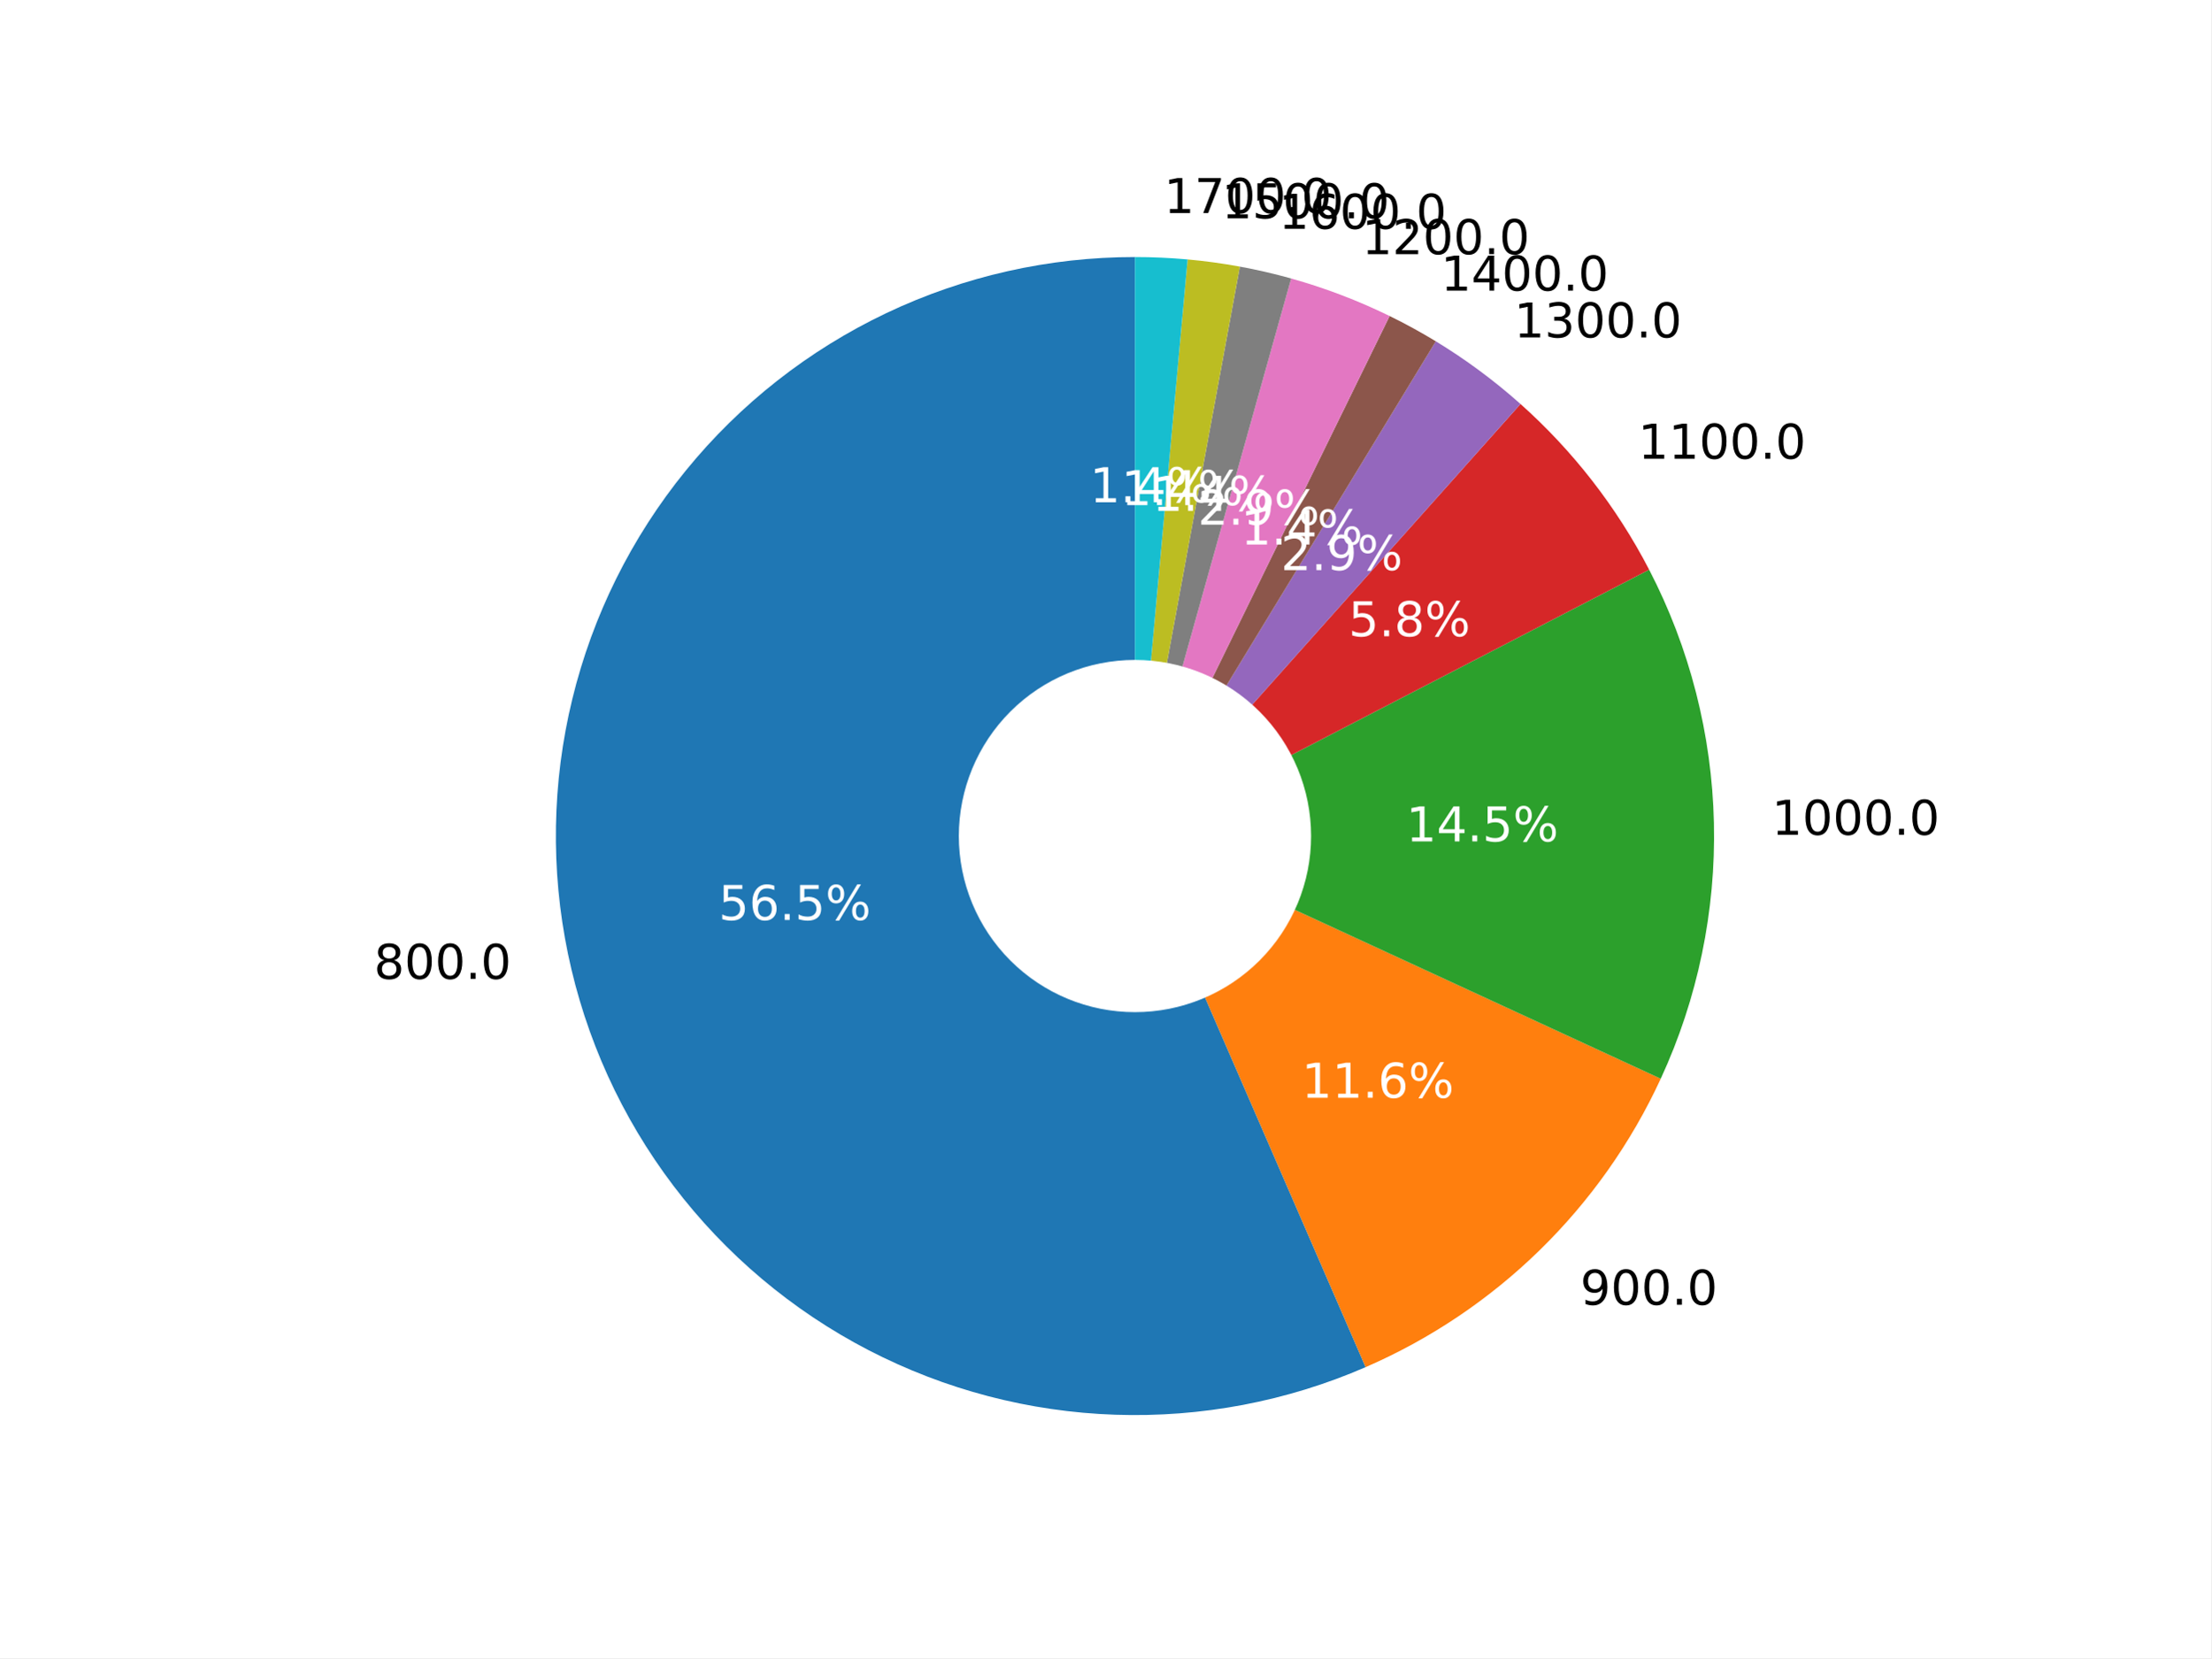
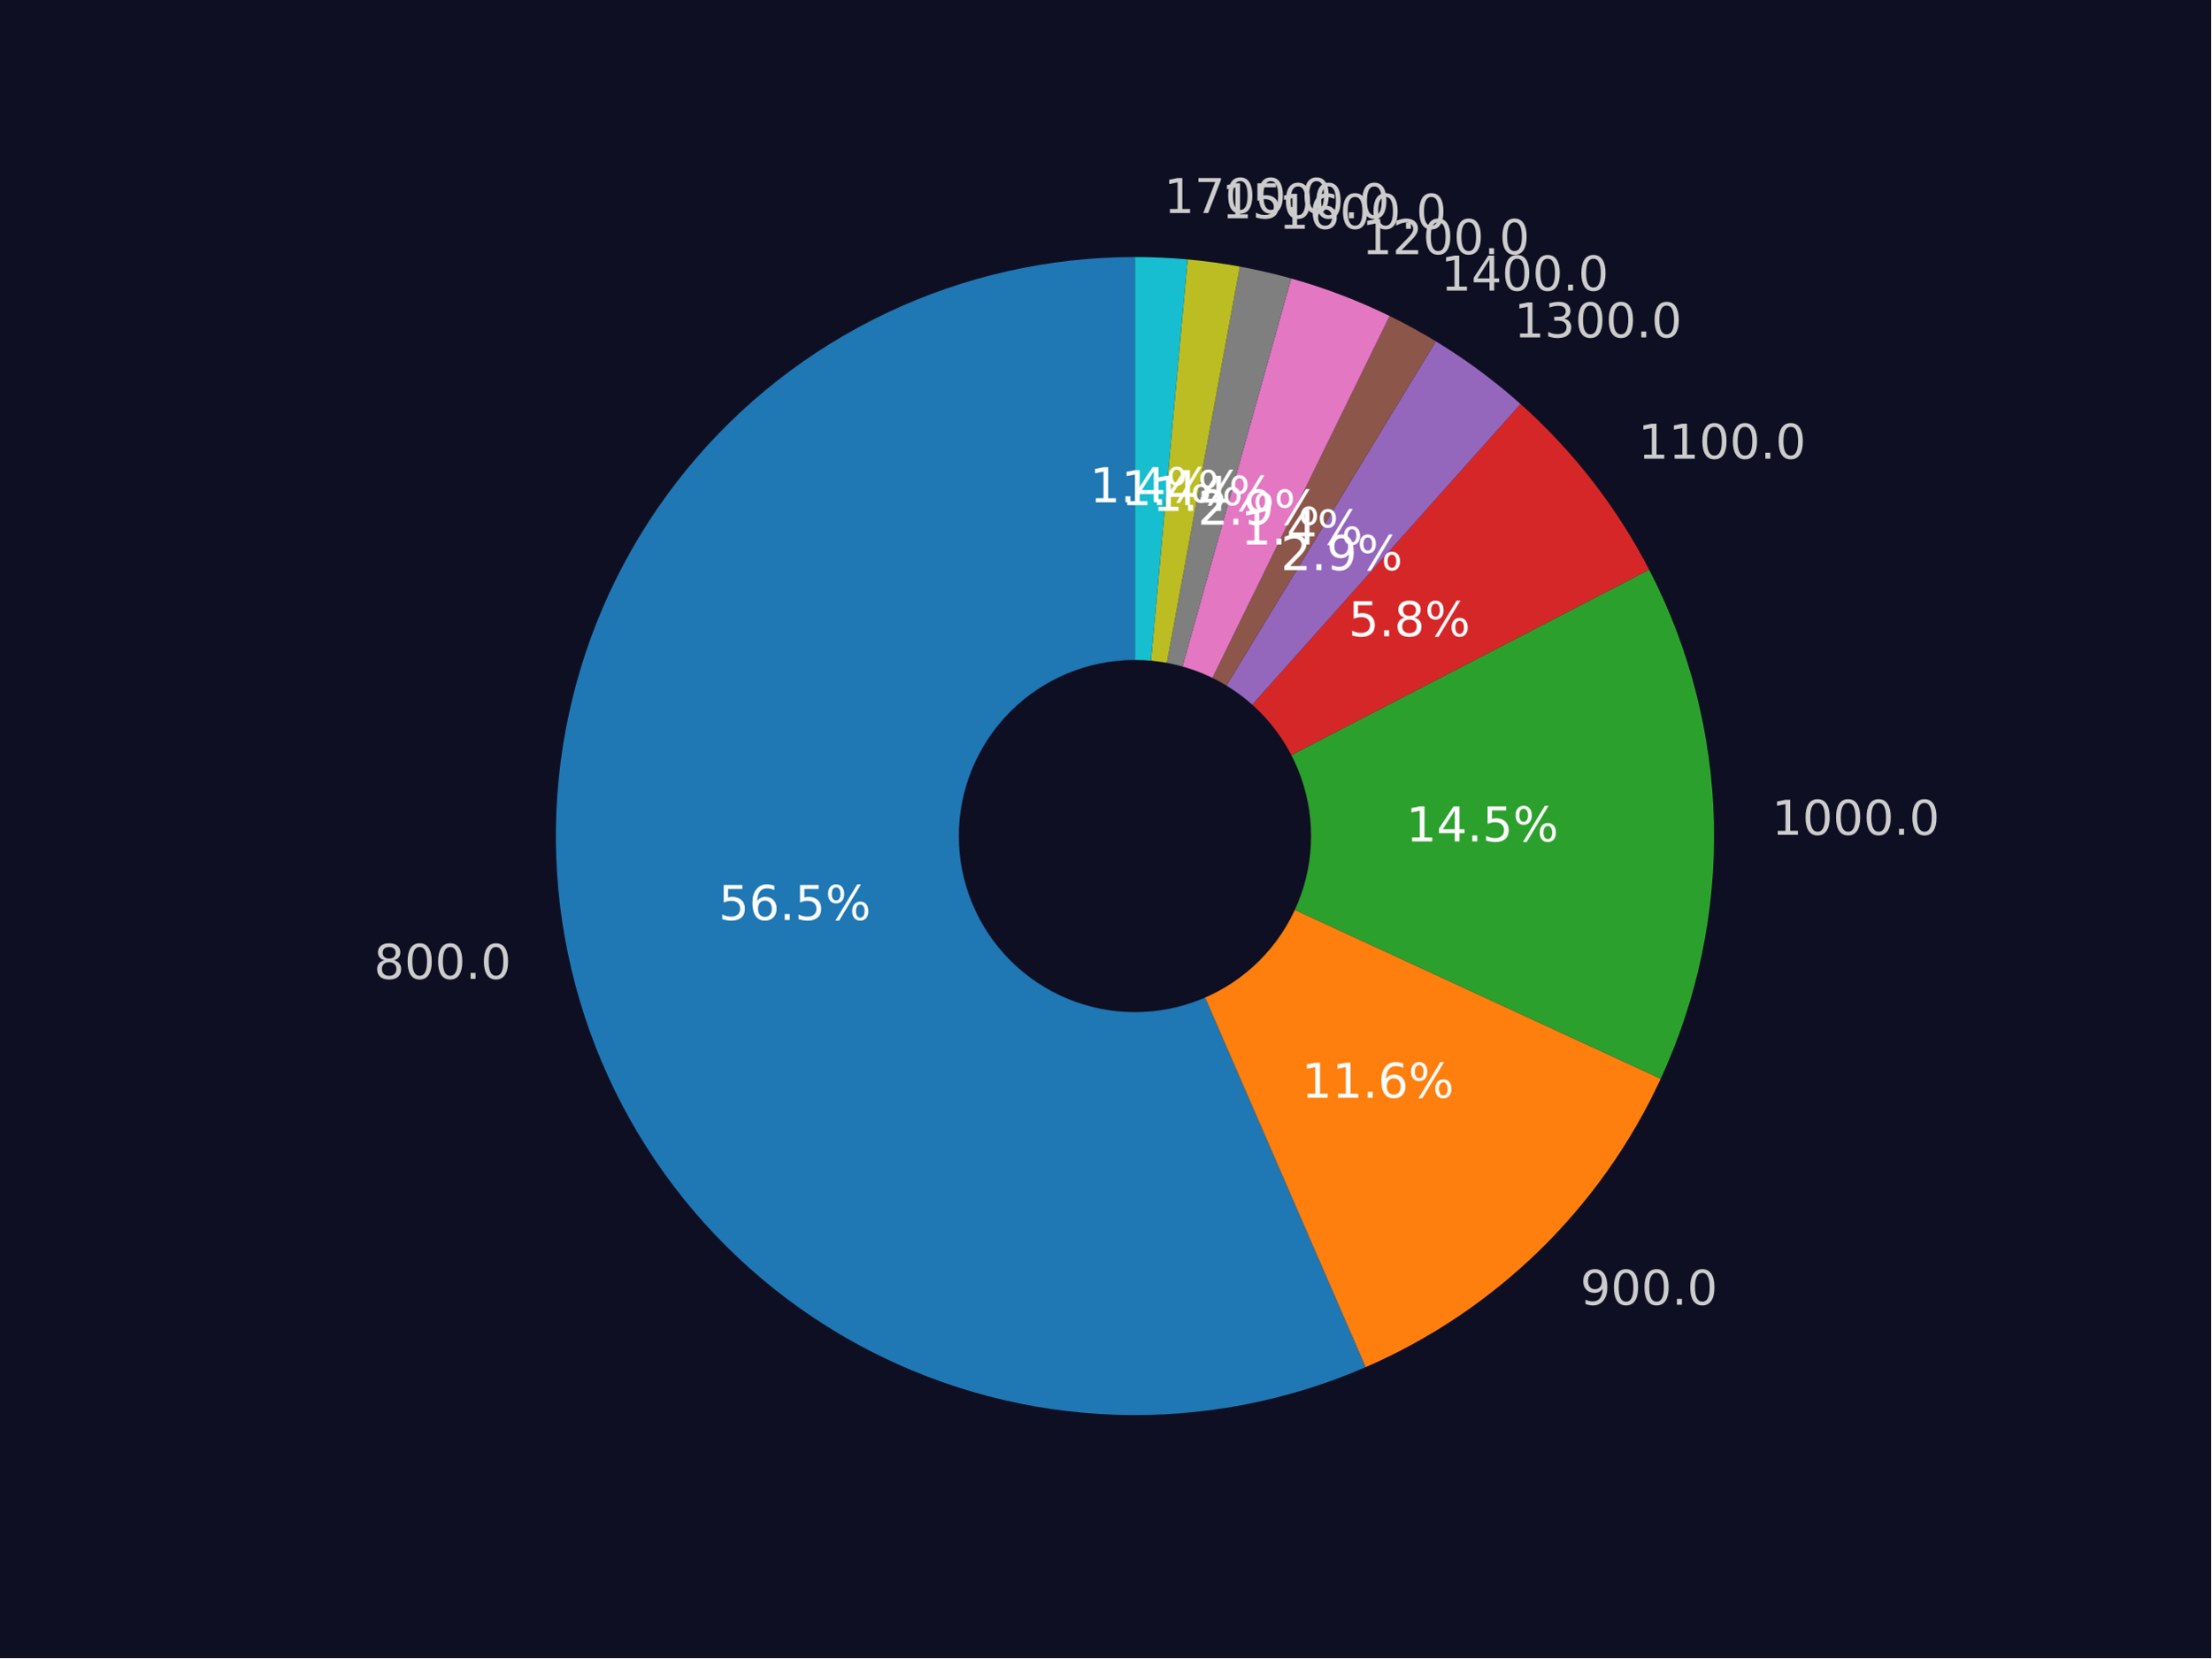
<svg xmlns="http://www.w3.org/2000/svg" xmlns:xlink="http://www.w3.org/1999/xlink" width="460.8pt" height="345.6pt" viewBox="0 0 460.8 345.6" version="1.1">
  <defs>
    <style type="text/css">*{stroke-linejoin: round; stroke-linecap: butt}</style>
  </defs>
  <g id="figure_1">
    <g id="patch_1">
-       <path d="M 0 345.6  L 460.8 345.6  L 460.8 0  L 0 0  z " style="fill: #ffffff" />
+       <path d="M 0 345.6  L 460.8 345.6  L 460.8 0  L 0 0  z " style="fill: #0f0f23" />
    </g>
    <g id="axes_1">
      <g id="patch_2">
        <path d="M 236.528 53.568  C 218.596 53.568 200.888 57.564 184.694 65.266  C 168.501 72.967 154.225 84.182 142.908 98.092  C 131.592 112.002 123.516 128.26 119.271 145.682  C 115.025 163.104 114.715 181.255 118.364 198.812  C 122.012 216.369 129.528 232.894 140.363 247.182  C 151.198 261.47 165.082 273.165 181.003 281.415  C 196.925 289.665 214.486 294.264 232.408 294.876  C 250.329 295.488 268.164 292.099 284.611 284.954  L 236.528 174.257  L 236.528 53.568  z " style="fill: #1f77b4" />
      </g>
      <g id="patch_3">
        <path d="M 284.611 284.954  C 298.088 279.1 310.384 270.834 320.891 260.563  C 331.399 250.292 339.943 238.188 346.102 224.847  L 236.528 174.257  L 284.611 284.954  z " style="fill: #ff7f0e" />
      </g>
      <g id="patch_4">
        <path d="M 346.102 224.847  C 353.813 208.146 357.605 189.9 357.186 171.51  C 356.767 153.119 352.149 135.065 343.686 118.732  L 236.528 174.257  L 346.102 224.847  z " style="fill: #2ca02c" />
      </g>
      <g id="patch_5">
        <path d="M 343.686 118.732  C 340.313 112.223 336.354 106.034 331.858 100.242  C 327.361 94.451 322.347 89.082 316.876 84.201  L 236.528 174.257  L 343.686 118.732  z " style="fill: #d62728" />
      </g>
      <g id="patch_6">
        <path d="M 316.876 84.201  C 314.142 81.762 311.298 79.448 308.354 77.268  C 305.409 75.087 302.367 73.042 299.236 71.138  L 236.528 174.257  L 316.876 84.201  z " style="fill: #9467bd" />
      </g>
      <g id="patch_7">
        <path d="M 299.236 71.138  C 297.671 70.186 296.085 69.27 294.478 68.391  C 292.871 67.511 291.245 66.668 289.599 65.863  L 236.528 174.257  L 299.236 71.138  z " style="fill: #8c564b" />
      </g>
      <g id="patch_8">
        <path d="M 289.599 65.863  C 286.309 64.252 282.946 62.791 279.523 61.486  C 276.099 60.181 272.618 59.032 269.09 58.043  L 236.528 174.257  L 289.599 65.863  z " style="fill: #e377c2" />
      </g>
      <g id="patch_9">
        <path d="M 269.09 58.043  C 267.326 57.549 265.551 57.095 263.767 56.682  C 261.982 56.268 260.188 55.896 258.387 55.564  L 236.528 174.257  L 269.09 58.043  z " style="fill: #7f7f7f" />
      </g>
      <g id="patch_10">
        <path d="M 258.387 55.564  C 256.586 55.232 254.777 54.942 252.962 54.692  C 251.147 54.443 249.327 54.235 247.503 54.068  L 236.528 174.257  L 258.387 55.564  z " style="fill: #bcbd22" />
      </g>
      <g id="patch_11">
        <path d="M 247.503 54.068  C 245.679 53.901 243.851 53.776 242.021 53.693  C 240.192 53.61 238.36 53.568 236.528 53.568  L 236.528 174.257  L 247.503 54.068  z " style="fill: #17becf" />
      </g>
      <g id="patch_12">
-         <path d="M 236.528 210.464  C 246.13 210.464 255.341 206.649 262.13 199.859  C 268.92 193.069 272.735 183.859 272.735 174.257  C 272.735 164.655 268.92 155.445 262.13 148.655  C 255.341 141.865 246.13 138.05 236.528 138.05  C 226.926 138.05 217.716 141.865 210.926 148.655  C 204.137 155.445 200.322 164.655 200.322 174.257  C 200.322 183.859 204.137 193.069 210.926 199.859  C 217.716 206.649 226.926 210.464 236.528 210.464  z " clip-path="url(#pbf02d54dd3)" style="fill: #ffffff; stroke: #ffffff; stroke-linejoin: miter" />
+         <path d="M 236.528 210.464  C 246.13 210.464 255.341 206.649 262.13 199.859  C 268.92 193.069 272.735 183.859 272.735 174.257  C 272.735 164.655 268.92 155.445 262.13 148.655  C 255.341 141.865 246.13 138.05 236.528 138.05  C 226.926 138.05 217.716 141.865 210.926 148.655  C 204.137 155.445 200.322 164.655 200.322 174.257  C 200.322 183.859 204.137 193.069 210.926 199.859  C 217.716 206.649 226.926 210.464 236.528 210.464  z " clip-path="url(#p668c215577)" style="fill: #0f0f23; stroke: #0f0f23; stroke-linejoin: miter" />
      </g>
      <g id="matplotlib.axis_1" />
      <g id="matplotlib.axis_2" />
      <g id="text_1">
-         <g transform="translate(77.91892 204.0269)scale(0.1 -0.1)">
+         <g style="fill: #cccccc" transform="translate(77.91892 204.0269)scale(0.1 -0.1)">
          <defs>
            <path id="DejaVuSans-38" d="M 2034 2216  Q 1584 2216 1326 1975  Q 1069 1734 1069 1313  Q 1069 891 1326 650  Q 1584 409 2034 409  Q 2484 409 2743 651  Q 3003 894 3003 1313  Q 3003 1734 2745 1975  Q 2488 2216 2034 2216  z M 1403 2484  Q 997 2584 770 2862  Q 544 3141 544 3541  Q 544 4100 942 4425  Q 1341 4750 2034 4750  Q 2731 4750 3128 4425  Q 3525 4100 3525 3541  Q 3525 3141 3298 2862  Q 3072 2584 2669 2484  Q 3125 2378 3379 2068  Q 3634 1759 3634 1313  Q 3634 634 3220 271  Q 2806 -91 2034 -91  Q 1263 -91 848 271  Q 434 634 434 1313  Q 434 1759 690 2068  Q 947 2378 1403 2484  z M 1172 3481  Q 1172 3119 1398 2916  Q 1625 2713 2034 2713  Q 2441 2713 2670 2916  Q 2900 3119 2900 3481  Q 2900 3844 2670 4047  Q 2441 4250 2034 4250  Q 1625 4250 1398 4047  Q 1172 3844 1172 3481  z " transform="scale(0.015625)" />
            <path id="DejaVuSans-30" d="M 2034 4250  Q 1547 4250 1301 3770  Q 1056 3291 1056 2328  Q 1056 1369 1301 889  Q 1547 409 2034 409  Q 2525 409 2770 889  Q 3016 1369 3016 2328  Q 3016 3291 2770 3770  Q 2525 4250 2034 4250  z M 2034 4750  Q 2819 4750 3233 4129  Q 3647 3509 3647 2328  Q 3647 1150 3233 529  Q 2819 -91 2034 -91  Q 1250 -91 836 529  Q 422 1150 422 2328  Q 422 3509 836 4129  Q 1250 4750 2034 4750  z " transform="scale(0.015625)" />
            <path id="DejaVuSans-2e" d="M 684 794  L 1344 794  L 1344 0  L 684 0  L 684 794  z " transform="scale(0.015625)" />
          </defs>
          <use xlink:href="#DejaVuSans-38" />
          <use xlink:href="#DejaVuSans-30" x="63.623" />
          <use xlink:href="#DejaVuSans-30" x="127.246" />
          <use xlink:href="#DejaVuSans-2e" x="190.869" />
          <use xlink:href="#DejaVuSans-30" x="222.656" />
        </g>
      </g>
      <g id="text_2">
        <g style="fill: #ffffff" transform="translate(149.7458 191.7494)scale(0.1 -0.1)">
          <defs>
            <path id="DejaVuSans-35" d="M 691 4666  L 3169 4666  L 3169 4134  L 1269 4134  L 1269 2991  Q 1406 3038 1543 3061  Q 1681 3084 1819 3084  Q 2600 3084 3056 2656  Q 3513 2228 3513 1497  Q 3513 744 3044 326  Q 2575 -91 1722 -91  Q 1428 -91 1123 -41  Q 819 9 494 109  L 494 744  Q 775 591 1075 516  Q 1375 441 1709 441  Q 2250 441 2565 725  Q 2881 1009 2881 1497  Q 2881 1984 2565 2268  Q 2250 2553 1709 2553  Q 1456 2553 1204 2497  Q 953 2441 691 2322  L 691 4666  z " transform="scale(0.015625)" />
            <path id="DejaVuSans-36" d="M 2113 2584  Q 1688 2584 1439 2293  Q 1191 2003 1191 1497  Q 1191 994 1439 701  Q 1688 409 2113 409  Q 2538 409 2786 701  Q 3034 994 3034 1497  Q 3034 2003 2786 2293  Q 2538 2584 2113 2584  z M 3366 4563  L 3366 3988  Q 3128 4100 2886 4159  Q 2644 4219 2406 4219  Q 1781 4219 1451 3797  Q 1122 3375 1075 2522  Q 1259 2794 1537 2939  Q 1816 3084 2150 3084  Q 2853 3084 3261 2657  Q 3669 2231 3669 1497  Q 3669 778 3244 343  Q 2819 -91 2113 -91  Q 1303 -91 875 529  Q 447 1150 447 2328  Q 447 3434 972 4092  Q 1497 4750 2381 4750  Q 2619 4750 2861 4703  Q 3103 4656 3366 4563  z " transform="scale(0.015625)" />
            <path id="DejaVuSans-25" d="M 4653 2053  Q 4381 2053 4226 1822  Q 4072 1591 4072 1178  Q 4072 772 4226 539  Q 4381 306 4653 306  Q 4919 306 5073 539  Q 5228 772 5228 1178  Q 5228 1588 5073 1820  Q 4919 2053 4653 2053  z M 4653 2450  Q 5147 2450 5437 2106  Q 5728 1763 5728 1178  Q 5728 594 5436 251  Q 5144 -91 4653 -91  Q 4153 -91 3862 251  Q 3572 594 3572 1178  Q 3572 1766 3864 2108  Q 4156 2450 4653 2450  z M 1428 4353  Q 1159 4353 1004 4120  Q 850 3888 850 3481  Q 850 3069 1003 2837  Q 1156 2606 1428 2606  Q 1700 2606 1854 2837  Q 2009 3069 2009 3481  Q 2009 3884 1853 4118  Q 1697 4353 1428 4353  z M 4250 4750  L 4750 4750  L 1831 -91  L 1331 -91  L 4250 4750  z M 1428 4750  Q 1922 4750 2215 4408  Q 2509 4066 2509 3481  Q 2509 2891 2217 2550  Q 1925 2209 1428 2209  Q 931 2209 642 2551  Q 353 2894 353 3481  Q 353 4063 643 4406  Q 934 4750 1428 4750  z " transform="scale(0.015625)" />
          </defs>
          <use xlink:href="#DejaVuSans-35" />
          <use xlink:href="#DejaVuSans-36" x="63.623" />
          <use xlink:href="#DejaVuSans-2e" x="127.246" />
          <use xlink:href="#DejaVuSans-35" x="159.033" />
          <use xlink:href="#DejaVuSans-25" x="222.656" />
        </g>
      </g>
      <g id="text_3">
-         <g transform="translate(329.3277 271.9529)scale(0.1 -0.1)">
+         <g style="fill: #cccccc" transform="translate(329.3277 271.9529)scale(0.1 -0.1)">
          <defs>
            <path id="DejaVuSans-39" d="M 703 97  L 703 672  Q 941 559 1184 500  Q 1428 441 1663 441  Q 2288 441 2617 861  Q 2947 1281 2994 2138  Q 2813 1869 2534 1725  Q 2256 1581 1919 1581  Q 1219 1581 811 2004  Q 403 2428 403 3163  Q 403 3881 828 4315  Q 1253 4750 1959 4750  Q 2769 4750 3195 4129  Q 3622 3509 3622 2328  Q 3622 1225 3098 567  Q 2575 -91 1691 -91  Q 1453 -91 1209 -44  Q 966 3 703 97  z M 1959 2075  Q 2384 2075 2632 2365  Q 2881 2656 2881 3163  Q 2881 3666 2632 3958  Q 2384 4250 1959 4250  Q 1534 4250 1286 3958  Q 1038 3666 1038 3163  Q 1038 2656 1286 2365  Q 1534 2075 1959 2075  z " transform="scale(0.015625)" />
          </defs>
          <use xlink:href="#DejaVuSans-39" />
          <use xlink:href="#DejaVuSans-30" x="63.623" />
          <use xlink:href="#DejaVuSans-30" x="127.246" />
          <use xlink:href="#DejaVuSans-2e" x="190.869" />
          <use xlink:href="#DejaVuSans-30" x="222.656" />
        </g>
      </g>
      <g id="text_4">
        <g style="fill: #ffffff" transform="translate(271.2626 228.8)scale(0.1 -0.1)">
          <defs>
            <path id="DejaVuSans-31" d="M 794 531  L 1825 531  L 1825 4091  L 703 3866  L 703 4441  L 1819 4666  L 2450 4666  L 2450 531  L 3481 531  L 3481 0  L 794 0  L 794 531  z " transform="scale(0.015625)" />
          </defs>
          <use xlink:href="#DejaVuSans-31" />
          <use xlink:href="#DejaVuSans-31" x="63.623" />
          <use xlink:href="#DejaVuSans-2e" x="127.246" />
          <use xlink:href="#DejaVuSans-36" x="159.033" />
          <use xlink:href="#DejaVuSans-25" x="222.656" />
        </g>
      </g>
      <g id="text_5">
-         <g transform="translate(369.2519 173.9945)scale(0.1 -0.1)">
+         <g style="fill: #cccccc" transform="translate(369.2519 173.9945)scale(0.1 -0.1)">
          <use xlink:href="#DejaVuSans-31" />
          <use xlink:href="#DejaVuSans-30" x="63.623" />
          <use xlink:href="#DejaVuSans-30" x="127.246" />
          <use xlink:href="#DejaVuSans-30" x="190.869" />
          <use xlink:href="#DejaVuSans-2e" x="254.492" />
          <use xlink:href="#DejaVuSans-30" x="286.279" />
        </g>
      </g>
      <g id="text_6">
        <g style="fill: #ffffff" transform="translate(293.0394 175.3681)scale(0.1 -0.1)">
          <defs>
            <path id="DejaVuSans-34" d="M 2419 4116  L 825 1625  L 2419 1625  L 2419 4116  z M 2253 4666  L 3047 4666  L 3047 1625  L 3713 1625  L 3713 1100  L 3047 1100  L 3047 0  L 2419 0  L 2419 1100  L 313 1100  L 313 1709  L 2253 4666  z " transform="scale(0.015625)" />
          </defs>
          <use xlink:href="#DejaVuSans-31" />
          <use xlink:href="#DejaVuSans-34" x="63.623" />
          <use xlink:href="#DejaVuSans-2e" x="127.246" />
          <use xlink:href="#DejaVuSans-35" x="159.033" />
          <use xlink:href="#DejaVuSans-25" x="222.656" />
        </g>
      </g>
      <g id="text_7">
-         <g transform="translate(341.3906 95.6004)scale(0.1 -0.1)">
+         <g style="fill: #cccccc" transform="translate(341.3906 95.6004)scale(0.1 -0.1)">
          <use xlink:href="#DejaVuSans-31" />
          <use xlink:href="#DejaVuSans-31" x="63.623" />
          <use xlink:href="#DejaVuSans-30" x="127.246" />
          <use xlink:href="#DejaVuSans-30" x="190.869" />
          <use xlink:href="#DejaVuSans-2e" x="254.492" />
          <use xlink:href="#DejaVuSans-30" x="286.279" />
        </g>
      </g>
      <g id="text_8">
        <g style="fill: #ffffff" transform="translate(281.0236 132.6077)scale(0.1 -0.1)">
          <use xlink:href="#DejaVuSans-35" />
          <use xlink:href="#DejaVuSans-2e" x="63.623" />
          <use xlink:href="#DejaVuSans-38" x="95.41" />
          <use xlink:href="#DejaVuSans-25" x="159.033" />
        </g>
      </g>
      <g id="text_9">
-         <g transform="translate(315.5362 70.32801)scale(0.1 -0.1)">
+         <g style="fill: #cccccc" transform="translate(315.5362 70.32801)scale(0.1 -0.1)">
          <defs>
            <path id="DejaVuSans-33" d="M 2597 2516  Q 3050 2419 3304 2112  Q 3559 1806 3559 1356  Q 3559 666 3084 287  Q 2609 -91 1734 -91  Q 1441 -91 1130 -33  Q 819 25 488 141  L 488 750  Q 750 597 1062 519  Q 1375 441 1716 441  Q 2309 441 2620 675  Q 2931 909 2931 1356  Q 2931 1769 2642 2001  Q 2353 2234 1838 2234  L 1294 2234  L 1294 2753  L 1863 2753  Q 2328 2753 2575 2939  Q 2822 3125 2822 3475  Q 2822 3834 2567 4026  Q 2313 4219 1838 4219  Q 1578 4219 1281 4162  Q 984 4106 628 3988  L 628 4550  Q 988 4650 1302 4700  Q 1616 4750 1894 4750  Q 2613 4750 3031 4423  Q 3450 4097 3450 3541  Q 3450 3153 3228 2886  Q 3006 2619 2597 2516  z " transform="scale(0.015625)" />
          </defs>
          <use xlink:href="#DejaVuSans-31" />
          <use xlink:href="#DejaVuSans-33" x="63.623" />
          <use xlink:href="#DejaVuSans-30" x="127.246" />
          <use xlink:href="#DejaVuSans-30" x="190.869" />
          <use xlink:href="#DejaVuSans-2e" x="254.492" />
          <use xlink:href="#DejaVuSans-30" x="286.279" />
        </g>
      </g>
      <g id="text_10">
        <g style="fill: #ffffff" transform="translate(266.9212 118.8228)scale(0.1 -0.1)">
          <defs>
            <path id="DejaVuSans-32" d="M 1228 531  L 3431 531  L 3431 0  L 469 0  L 469 531  Q 828 903 1448 1529  Q 2069 2156 2228 2338  Q 2531 2678 2651 2914  Q 2772 3150 2772 3378  Q 2772 3750 2511 3984  Q 2250 4219 1831 4219  Q 1534 4219 1204 4116  Q 875 4013 500 3803  L 500 4441  Q 881 4594 1212 4672  Q 1544 4750 1819 4750  Q 2544 4750 2975 4387  Q 3406 4025 3406 3419  Q 3406 3131 3298 2873  Q 3191 2616 2906 2266  Q 2828 2175 2409 1742  Q 1991 1309 1228 531  z " transform="scale(0.015625)" />
          </defs>
          <use xlink:href="#DejaVuSans-32" />
          <use xlink:href="#DejaVuSans-2e" x="63.623" />
          <use xlink:href="#DejaVuSans-39" x="95.41" />
          <use xlink:href="#DejaVuSans-25" x="159.033" />
        </g>
      </g>
      <g id="text_11">
-         <g transform="translate(300.2729 60.56346)scale(0.1 -0.1)">
+         <g style="fill: #cccccc" transform="translate(300.2729 60.56346)scale(0.1 -0.1)">
          <use xlink:href="#DejaVuSans-31" />
          <use xlink:href="#DejaVuSans-34" x="63.623" />
          <use xlink:href="#DejaVuSans-30" x="127.246" />
          <use xlink:href="#DejaVuSans-30" x="190.869" />
          <use xlink:href="#DejaVuSans-2e" x="254.492" />
          <use xlink:href="#DejaVuSans-30" x="286.279" />
        </g>
      </g>
      <g id="text_12">
        <g style="fill: #ffffff" transform="translate(258.5958 113.4966)scale(0.1 -0.1)">
          <use xlink:href="#DejaVuSans-31" />
          <use xlink:href="#DejaVuSans-2e" x="63.623" />
          <use xlink:href="#DejaVuSans-34" x="95.41" />
          <use xlink:href="#DejaVuSans-25" x="159.033" />
        </g>
      </g>
      <g id="text_13">
-         <g transform="translate(283.8222 52.96821)scale(0.1 -0.1)">
+         <g style="fill: #cccccc" transform="translate(283.8222 52.96821)scale(0.1 -0.1)">
          <use xlink:href="#DejaVuSans-31" />
          <use xlink:href="#DejaVuSans-32" x="63.623" />
          <use xlink:href="#DejaVuSans-30" x="127.246" />
          <use xlink:href="#DejaVuSans-30" x="190.869" />
          <use xlink:href="#DejaVuSans-2e" x="254.492" />
          <use xlink:href="#DejaVuSans-30" x="286.279" />
        </g>
      </g>
      <g id="text_14">
        <g style="fill: #ffffff" transform="translate(249.6226 109.3538)scale(0.1 -0.1)">
          <use xlink:href="#DejaVuSans-32" />
          <use xlink:href="#DejaVuSans-2e" x="63.623" />
          <use xlink:href="#DejaVuSans-39" x="95.41" />
          <use xlink:href="#DejaVuSans-25" x="159.033" />
        </g>
      </g>
      <g id="text_15">
-         <g transform="translate(266.4905 47.68375)scale(0.1 -0.1)">
+         <g style="fill: #cccccc" transform="translate(266.4905 47.68375)scale(0.1 -0.1)">
          <use xlink:href="#DejaVuSans-31" />
          <use xlink:href="#DejaVuSans-36" x="63.623" />
          <use xlink:href="#DejaVuSans-30" x="127.246" />
          <use xlink:href="#DejaVuSans-30" x="190.869" />
          <use xlink:href="#DejaVuSans-2e" x="254.492" />
          <use xlink:href="#DejaVuSans-30" x="286.279" />
        </g>
      </g>
      <g id="text_16">
        <g style="fill: #ffffff" transform="translate(240.169 106.4713)scale(0.1 -0.1)">
          <use xlink:href="#DejaVuSans-31" />
          <use xlink:href="#DejaVuSans-2e" x="63.623" />
          <use xlink:href="#DejaVuSans-34" x="95.41" />
          <use xlink:href="#DejaVuSans-25" x="159.033" />
        </g>
      </g>
      <g id="text_17">
-         <g transform="translate(254.6055 45.49498)scale(0.1 -0.1)">
+         <g style="fill: #cccccc" transform="translate(254.6055 45.49498)scale(0.1 -0.1)">
          <use xlink:href="#DejaVuSans-31" />
          <use xlink:href="#DejaVuSans-35" x="63.623" />
          <use xlink:href="#DejaVuSans-30" x="127.246" />
          <use xlink:href="#DejaVuSans-30" x="190.869" />
          <use xlink:href="#DejaVuSans-2e" x="254.492" />
          <use xlink:href="#DejaVuSans-30" x="286.279" />
        </g>
      </g>
      <g id="text_18">
        <g style="fill: #ffffff" transform="translate(233.6862 105.2775)scale(0.1 -0.1)">
          <use xlink:href="#DejaVuSans-31" />
          <use xlink:href="#DejaVuSans-2e" x="63.623" />
          <use xlink:href="#DejaVuSans-34" x="95.41" />
          <use xlink:href="#DejaVuSans-25" x="159.033" />
        </g>
      </g>
      <g id="text_19">
-         <g transform="translate(242.5707 44.39605)scale(0.1 -0.1)">
+         <g style="fill: #cccccc" transform="translate(242.5707 44.39605)scale(0.1 -0.1)">
          <defs>
            <path id="DejaVuSans-37" d="M 525 4666  L 3525 4666  L 3525 4397  L 1831 0  L 1172 0  L 2766 4134  L 525 4134  L 525 4666  z " transform="scale(0.015625)" />
          </defs>
          <use xlink:href="#DejaVuSans-31" />
          <use xlink:href="#DejaVuSans-37" x="63.623" />
          <use xlink:href="#DejaVuSans-30" x="127.246" />
          <use xlink:href="#DejaVuSans-30" x="190.869" />
          <use xlink:href="#DejaVuSans-2e" x="254.492" />
          <use xlink:href="#DejaVuSans-30" x="286.279" />
        </g>
      </g>
      <g id="text_20">
        <g style="fill: #ffffff" transform="translate(227.1218 104.678)scale(0.1 -0.1)">
          <use xlink:href="#DejaVuSans-31" />
          <use xlink:href="#DejaVuSans-2e" x="63.623" />
          <use xlink:href="#DejaVuSans-34" x="95.41" />
          <use xlink:href="#DejaVuSans-25" x="159.033" />
        </g>
      </g>
    </g>
  </g>
  <defs>
-     <clipPath id="pbf02d54dd3">
+     <clipPath id="p668c215577">
      <rect x="57.6" y="41.472" width="357.12" height="266.112" />
    </clipPath>
  </defs>
</svg>
